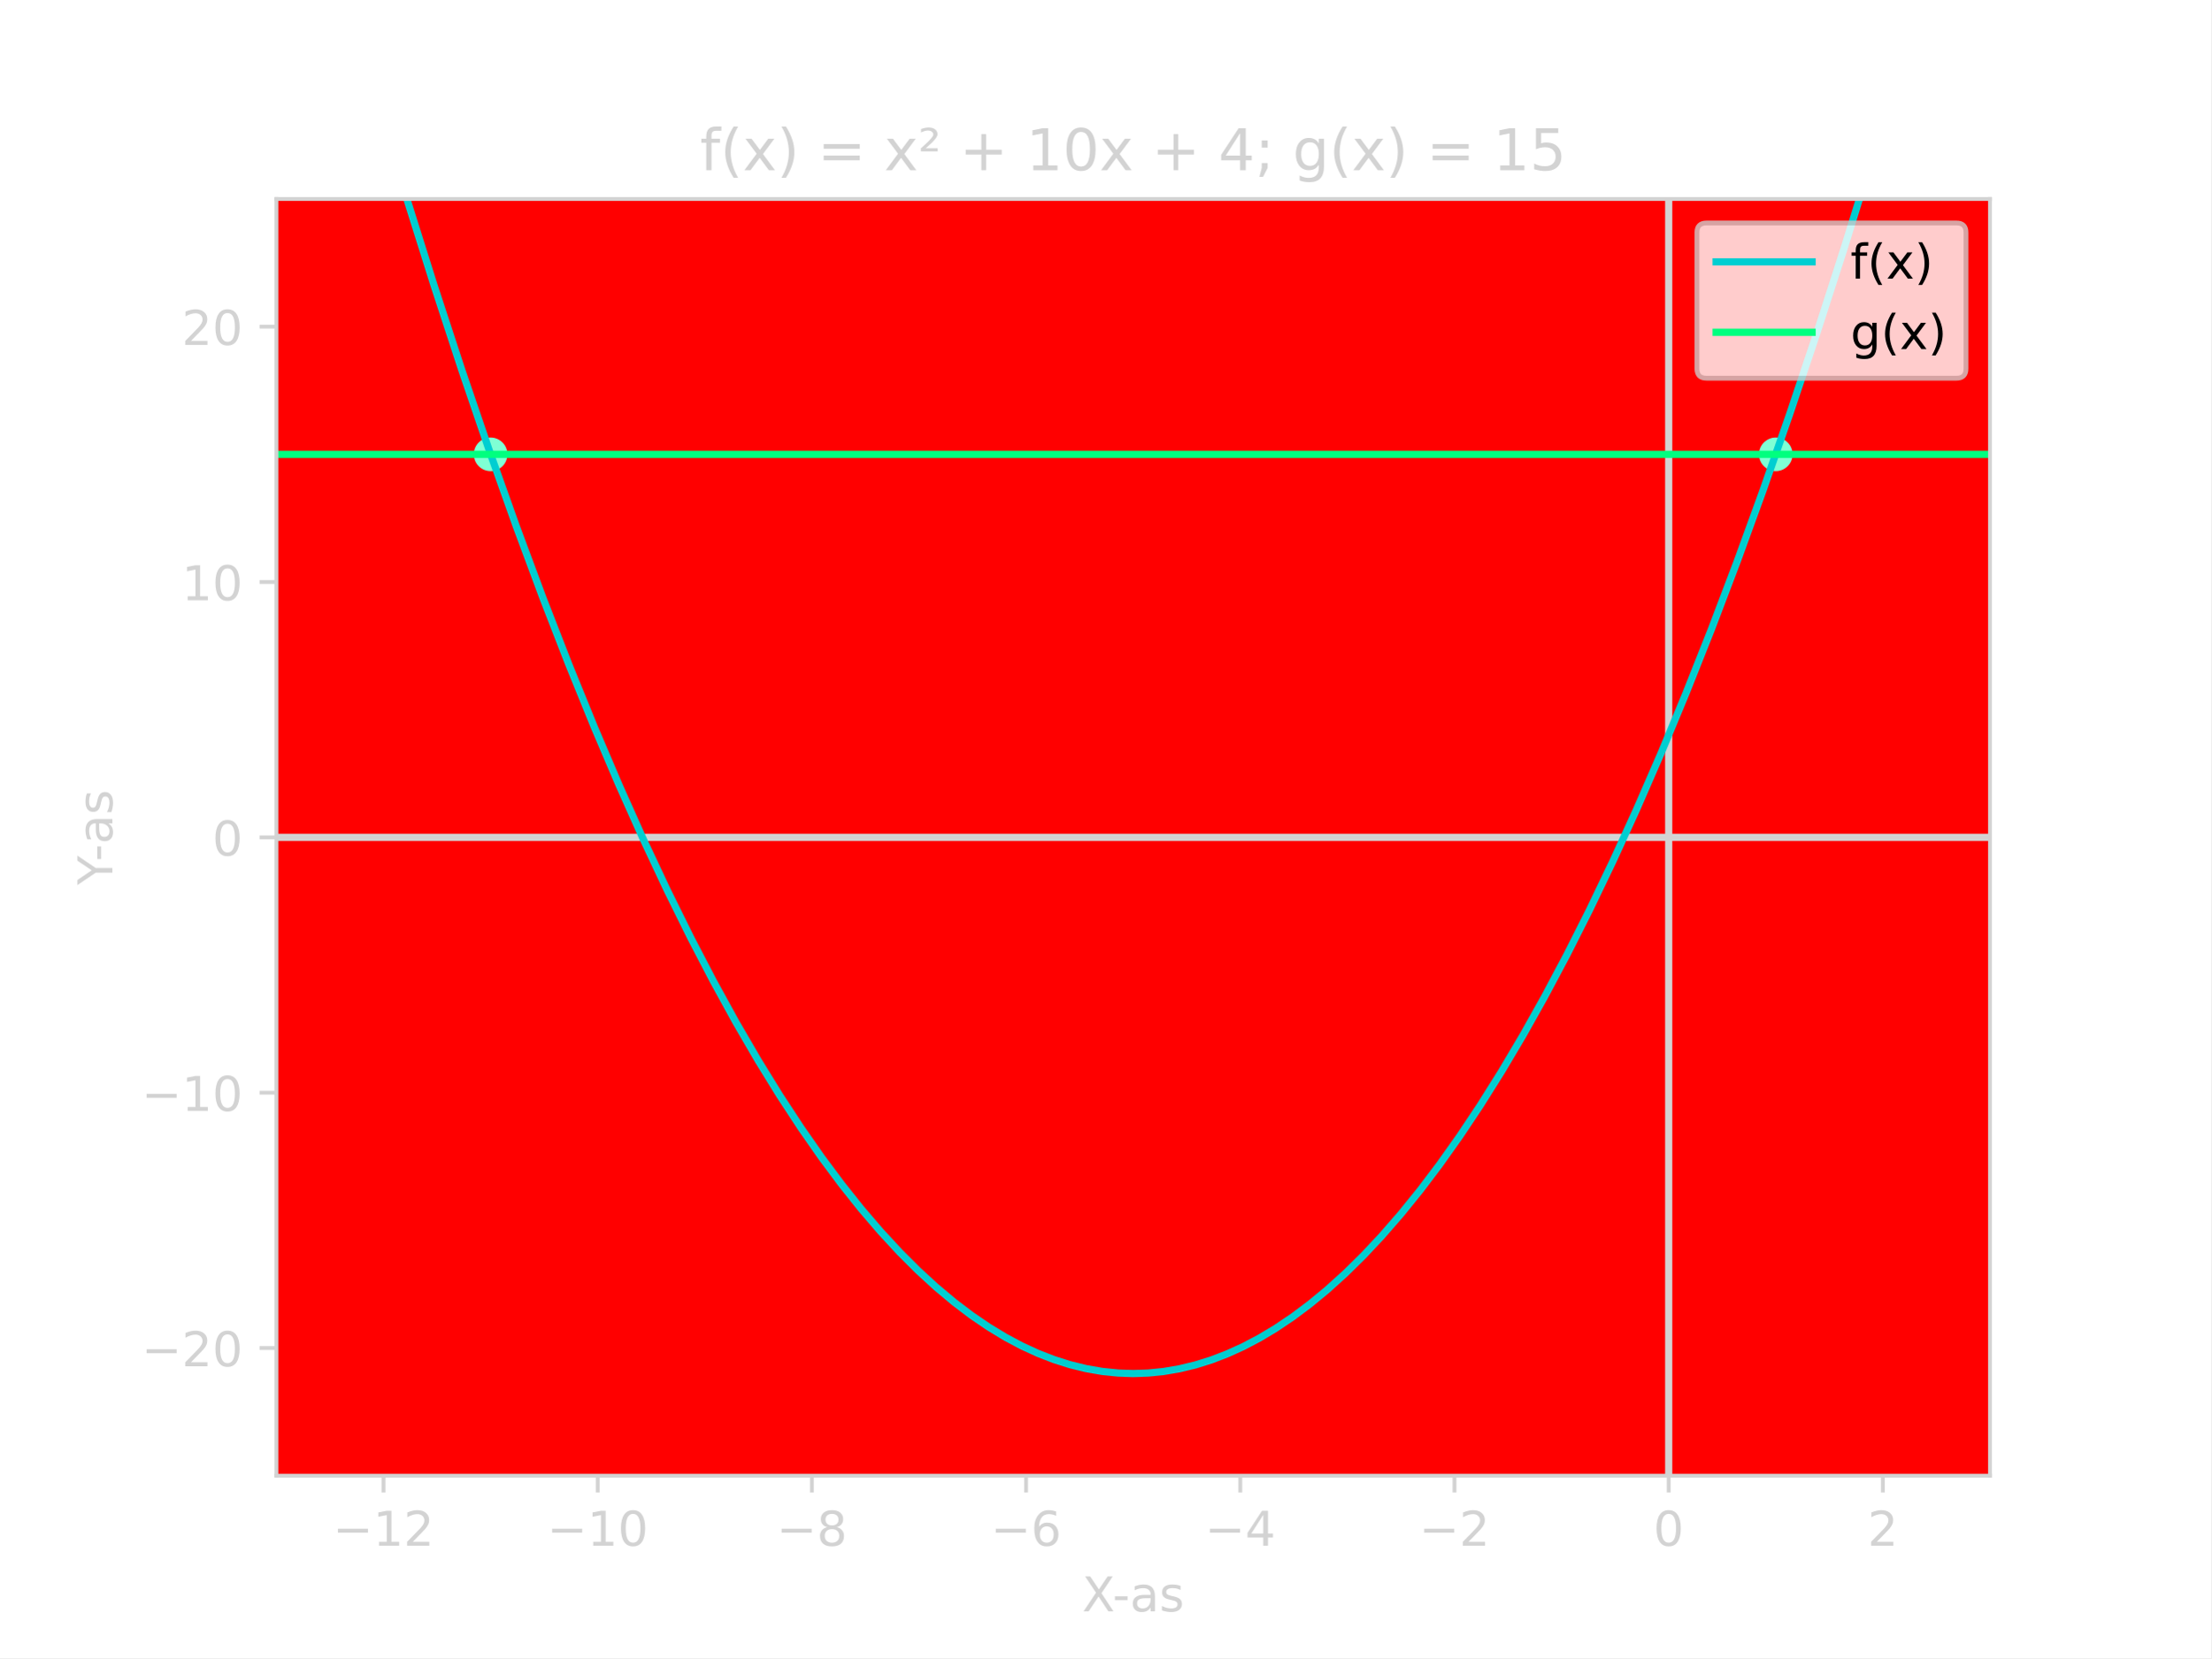
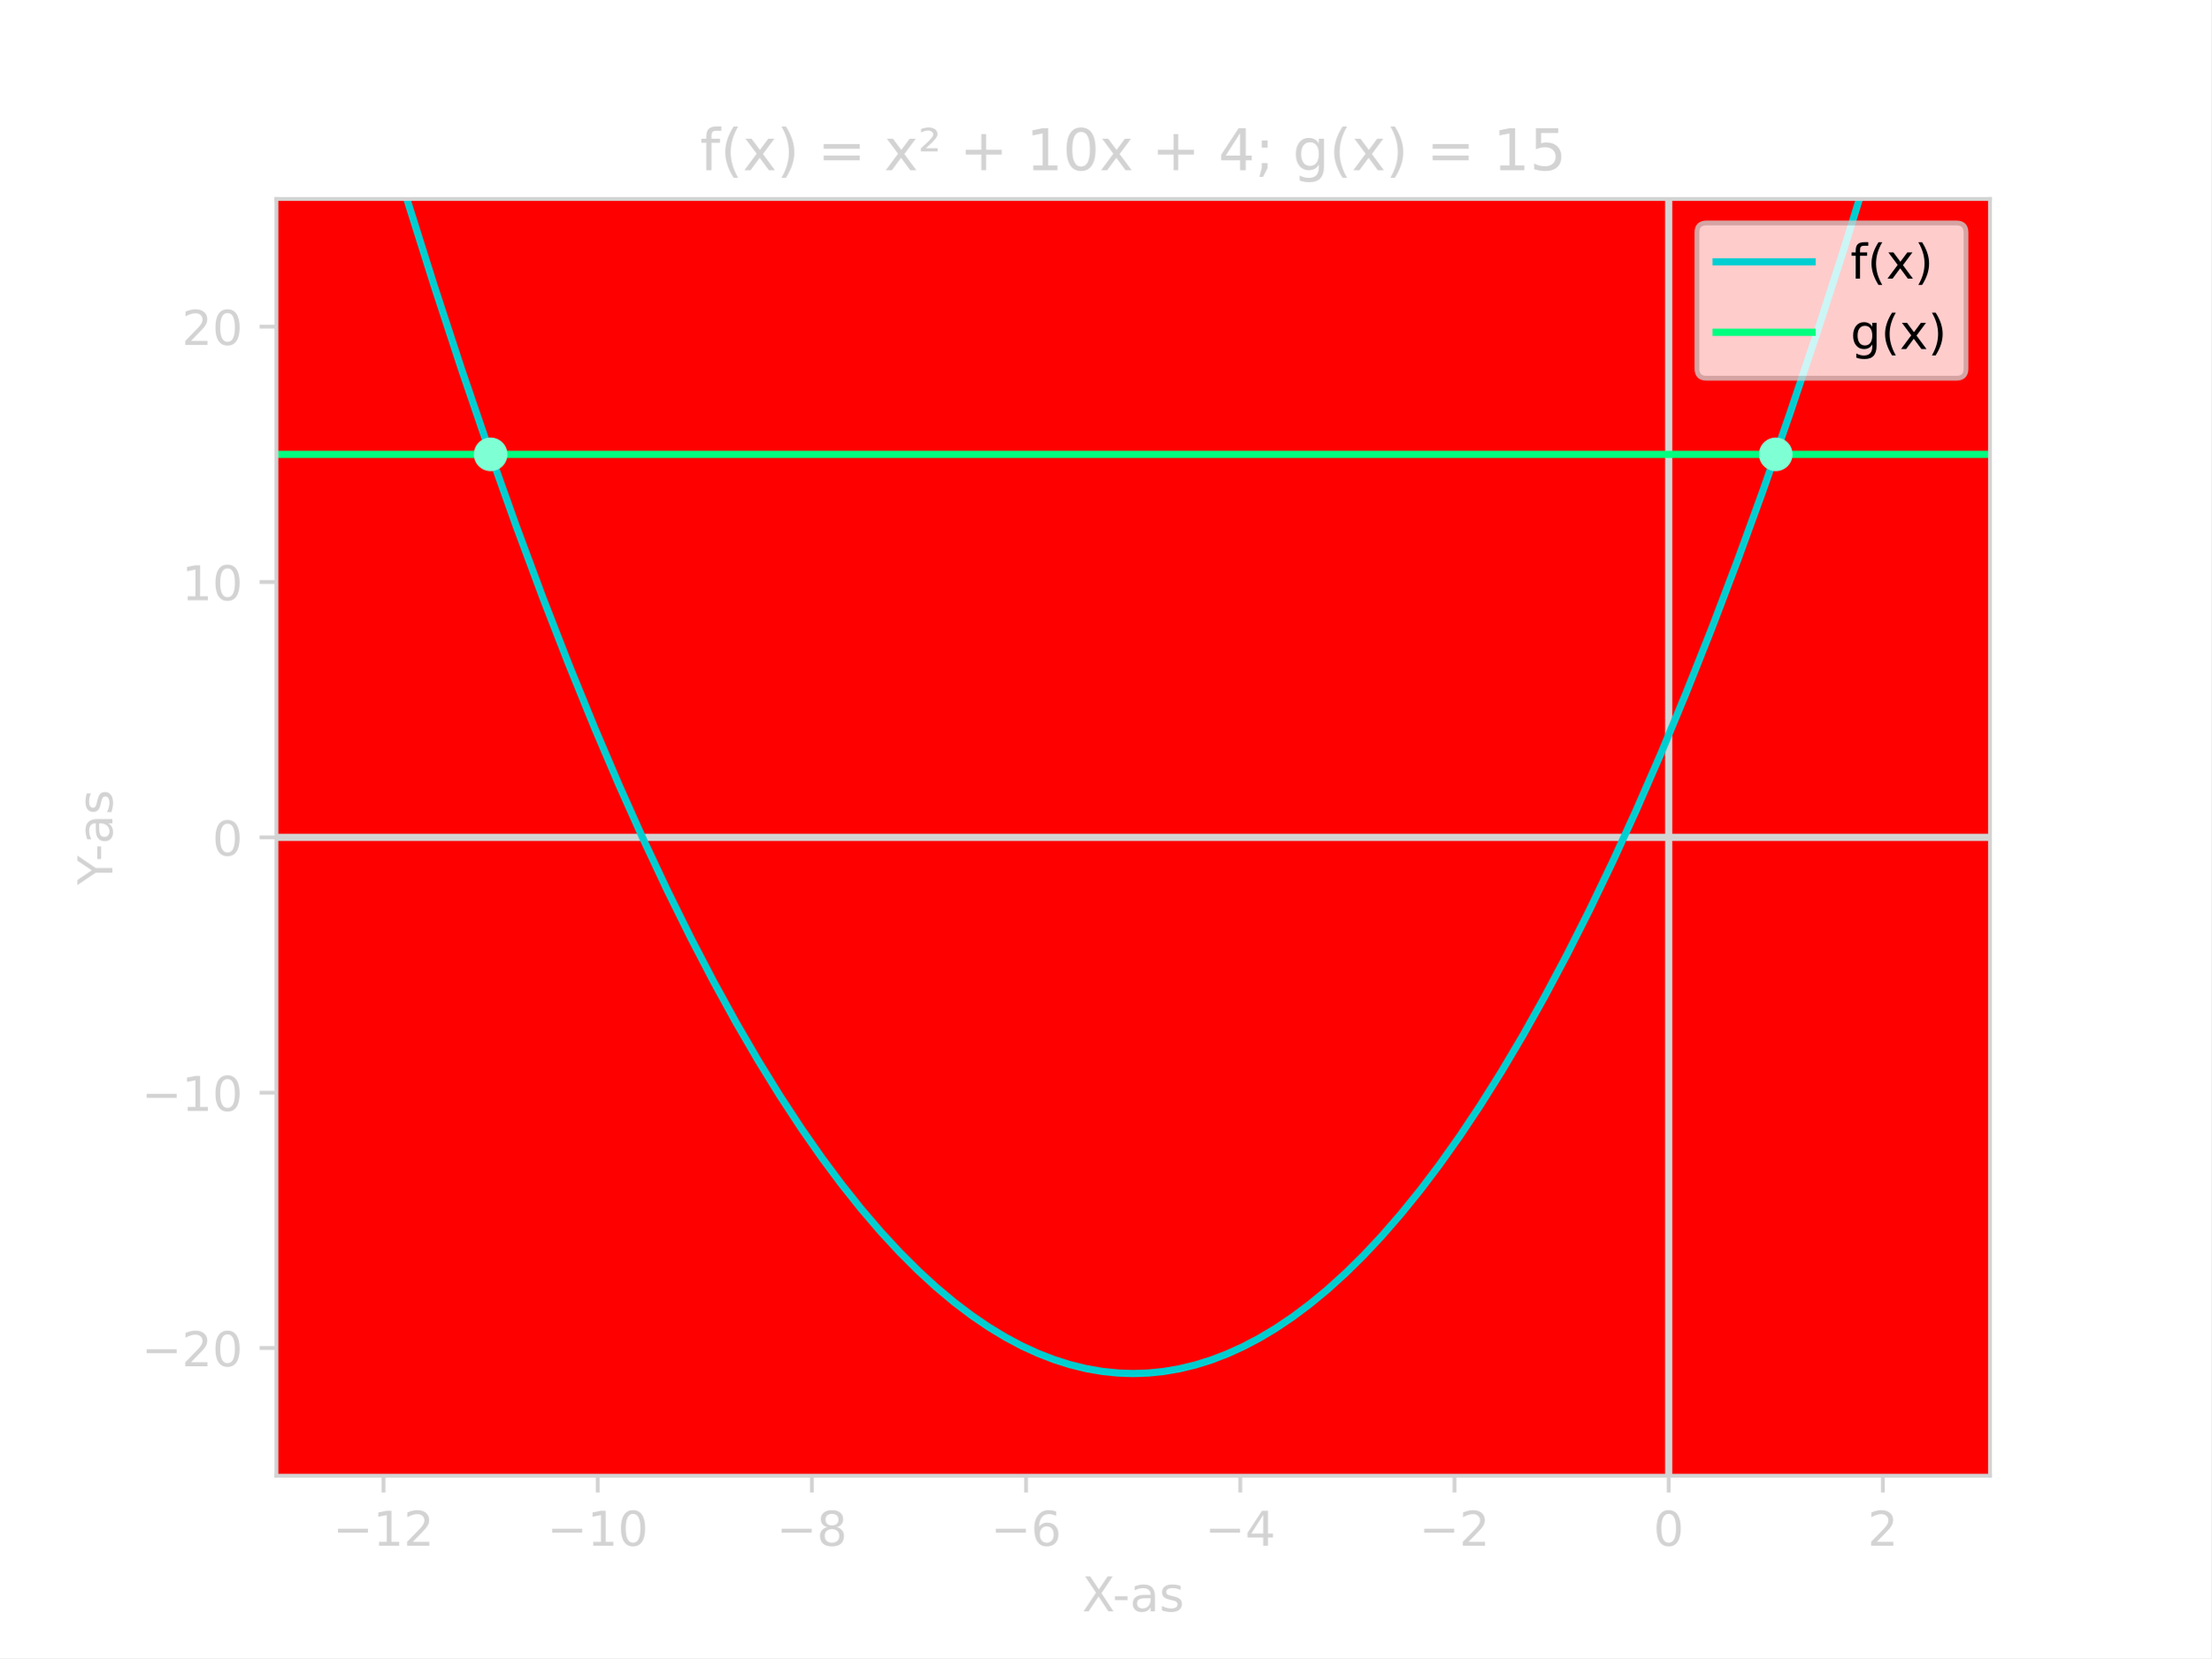
<svg xmlns="http://www.w3.org/2000/svg" xmlns:xlink="http://www.w3.org/1999/xlink" width="460.8pt" height="345.6pt" viewBox="0 0 460.8 345.6" version="1.1">
  <defs>
    <style type="text/css">*{stroke-linejoin: round; stroke-linecap: butt}</style>
  </defs>
  <g id="figure_1">
    <g id="patch_1">
      <path d="M 0 345.6  L 460.8 345.6  L 460.8 0  L 0 0  z " style="fill: #ffffff" />
    </g>
    <g id="axes_1">
      <g id="patch_2">
        <path d="M 57.6 307.584  L 414.72 307.584  L 414.72 41.472  L 57.6 41.472  z " style="fill: #ff0000" />
      </g>
-       <g id="PathCollection_1">
-         <defs>
-           <path id="m3c8975f51f" d="M 0 3  C 0.796 3 1.559 2.684 2.121 2.121  C 2.684 1.559 3 0.796 3 0  C 3 -0.796 2.684 -1.559 2.121 -2.121  C 1.559 -2.684 0.796 -3 0 -3  C -0.796 -3 -1.559 -2.684 -2.121 -2.121  C -2.684 -1.559 -3 -0.796 -3 0  C -3 0.796 -2.684 1.559 -2.121 2.121  C -1.559 2.684 -0.796 3 0 3  z " style="stroke: #7fffd4" />
-         </defs>
-         <g clip-path="url(#p746f46f97c)">
-           <use xlink:href="#m3c8975f51f" x="102.24" y="94.694" style="fill: #7fffd4; stroke: #7fffd4" />
-         </g>
-       </g>
-       <g id="PathCollection_2">
-         <g clip-path="url(#p746f46f97c)">
-           <use xlink:href="#m3c8975f51f" x="370.08" y="94.694" style="fill: #7fffd4; stroke: #7fffd4" />
-         </g>
+       <g id="LineCollection_1">
+         <path d="M 57.6 174.528  L 414.72 174.528  " clip-path="url(#pe5529e36e8)" style="fill: none; stroke: #d3d3d3; stroke-width: 1.5" />
+       </g>
+       <g id="LineCollection_2">
+         <path d="M 347.76 307.584  L 347.76 41.472  " clip-path="url(#pe5529e36e8)" style="fill: none; stroke: #d3d3d3; stroke-width: 1.5" />
      </g>
      <g id="matplotlib.axis_1">
        <g id="xtick_1">
          <g id="line2d_1">
            <defs>
-               <path id="m69119e5287" d="M 0 0  L 0 3.5  " style="stroke: #d3d3d3; stroke-width: 0.8" />
+               <path id="ma980ea30ce" d="M 0 0  L 0 3.5  " style="stroke: #d3d3d3; stroke-width: 0.8" />
            </defs>
            <g>
-               <use xlink:href="#m69119e5287" x="79.92" y="307.584" style="fill: #d3d3d3; stroke: #d3d3d3; stroke-width: 0.8" />
+               <use xlink:href="#ma980ea30ce" x="79.92" y="307.584" style="fill: #d3d3d3; stroke: #d3d3d3; stroke-width: 0.8" />
            </g>
          </g>
          <g id="text_1">
            <g style="fill: #d3d3d3" transform="translate(69.36766 322.1824)scale(0.1 -0.1)">
              <defs>
                <path id="DejaVuSans-2212" d="M 678 2272  L 4684 2272  L 4684 1741  L 678 1741  L 678 2272  z " transform="scale(0.015625)" />
                <path id="DejaVuSans-31" d="M 794 531  L 1825 531  L 1825 4091  L 703 3866  L 703 4441  L 1819 4666  L 2450 4666  L 2450 531  L 3481 531  L 3481 0  L 794 0  L 794 531  z " transform="scale(0.015625)" />
                <path id="DejaVuSans-32" d="M 1228 531  L 3431 531  L 3431 0  L 469 0  L 469 531  Q 828 903 1448 1529  Q 2069 2156 2228 2338  Q 2531 2678 2651 2914  Q 2772 3150 2772 3378  Q 2772 3750 2511 3984  Q 2250 4219 1831 4219  Q 1534 4219 1204 4116  Q 875 4013 500 3803  L 500 4441  Q 881 4594 1212 4672  Q 1544 4750 1819 4750  Q 2544 4750 2975 4387  Q 3406 4025 3406 3419  Q 3406 3131 3298 2873  Q 3191 2616 2906 2266  Q 2828 2175 2409 1742  Q 1991 1309 1228 531  z " transform="scale(0.015625)" />
              </defs>
              <use xlink:href="#DejaVuSans-2212" />
              <use xlink:href="#DejaVuSans-31" x="83.789" />
              <use xlink:href="#DejaVuSans-32" x="147.412" />
            </g>
          </g>
        </g>
        <g id="xtick_2">
          <g id="line2d_2">
            <g>
-               <use xlink:href="#m69119e5287" x="124.56" y="307.584" style="fill: #d3d3d3; stroke: #d3d3d3; stroke-width: 0.8" />
+               <use xlink:href="#ma980ea30ce" x="124.56" y="307.584" style="fill: #d3d3d3; stroke: #d3d3d3; stroke-width: 0.8" />
            </g>
          </g>
          <g id="text_2">
            <g style="fill: #d3d3d3" transform="translate(114.0077 322.1824)scale(0.1 -0.1)">
              <defs>
                <path id="DejaVuSans-30" d="M 2034 4250  Q 1547 4250 1301 3770  Q 1056 3291 1056 2328  Q 1056 1369 1301 889  Q 1547 409 2034 409  Q 2525 409 2770 889  Q 3016 1369 3016 2328  Q 3016 3291 2770 3770  Q 2525 4250 2034 4250  z M 2034 4750  Q 2819 4750 3233 4129  Q 3647 3509 3647 2328  Q 3647 1150 3233 529  Q 2819 -91 2034 -91  Q 1250 -91 836 529  Q 422 1150 422 2328  Q 422 3509 836 4129  Q 1250 4750 2034 4750  z " transform="scale(0.015625)" />
              </defs>
              <use xlink:href="#DejaVuSans-2212" />
              <use xlink:href="#DejaVuSans-31" x="83.789" />
              <use xlink:href="#DejaVuSans-30" x="147.412" />
            </g>
          </g>
        </g>
        <g id="xtick_3">
          <g id="line2d_3">
            <g>
-               <use xlink:href="#m69119e5287" x="169.2" y="307.584" style="fill: #d3d3d3; stroke: #d3d3d3; stroke-width: 0.8" />
+               <use xlink:href="#ma980ea30ce" x="169.2" y="307.584" style="fill: #d3d3d3; stroke: #d3d3d3; stroke-width: 0.8" />
            </g>
          </g>
          <g id="text_3">
            <g style="fill: #d3d3d3" transform="translate(161.8289 322.1824)scale(0.1 -0.1)">
              <defs>
                <path id="DejaVuSans-38" d="M 2034 2216  Q 1584 2216 1326 1975  Q 1069 1734 1069 1313  Q 1069 891 1326 650  Q 1584 409 2034 409  Q 2484 409 2743 651  Q 3003 894 3003 1313  Q 3003 1734 2745 1975  Q 2488 2216 2034 2216  z M 1403 2484  Q 997 2584 770 2862  Q 544 3141 544 3541  Q 544 4100 942 4425  Q 1341 4750 2034 4750  Q 2731 4750 3128 4425  Q 3525 4100 3525 3541  Q 3525 3141 3298 2862  Q 3072 2584 2669 2484  Q 3125 2378 3379 2068  Q 3634 1759 3634 1313  Q 3634 634 3220 271  Q 2806 -91 2034 -91  Q 1263 -91 848 271  Q 434 634 434 1313  Q 434 1759 690 2068  Q 947 2378 1403 2484  z M 1172 3481  Q 1172 3119 1398 2916  Q 1625 2713 2034 2713  Q 2441 2713 2670 2916  Q 2900 3119 2900 3481  Q 2900 3844 2670 4047  Q 2441 4250 2034 4250  Q 1625 4250 1398 4047  Q 1172 3844 1172 3481  z " transform="scale(0.015625)" />
              </defs>
              <use xlink:href="#DejaVuSans-2212" />
              <use xlink:href="#DejaVuSans-38" x="83.789" />
            </g>
          </g>
        </g>
        <g id="xtick_4">
          <g id="line2d_4">
            <g>
-               <use xlink:href="#m69119e5287" x="213.84" y="307.584" style="fill: #d3d3d3; stroke: #d3d3d3; stroke-width: 0.8" />
+               <use xlink:href="#ma980ea30ce" x="213.84" y="307.584" style="fill: #d3d3d3; stroke: #d3d3d3; stroke-width: 0.8" />
            </g>
          </g>
          <g id="text_4">
            <g style="fill: #d3d3d3" transform="translate(206.4689 322.1824)scale(0.1 -0.1)">
              <defs>
                <path id="DejaVuSans-36" d="M 2113 2584  Q 1688 2584 1439 2293  Q 1191 2003 1191 1497  Q 1191 994 1439 701  Q 1688 409 2113 409  Q 2538 409 2786 701  Q 3034 994 3034 1497  Q 3034 2003 2786 2293  Q 2538 2584 2113 2584  z M 3366 4563  L 3366 3988  Q 3128 4100 2886 4159  Q 2644 4219 2406 4219  Q 1781 4219 1451 3797  Q 1122 3375 1075 2522  Q 1259 2794 1537 2939  Q 1816 3084 2150 3084  Q 2853 3084 3261 2657  Q 3669 2231 3669 1497  Q 3669 778 3244 343  Q 2819 -91 2113 -91  Q 1303 -91 875 529  Q 447 1150 447 2328  Q 447 3434 972 4092  Q 1497 4750 2381 4750  Q 2619 4750 2861 4703  Q 3103 4656 3366 4563  z " transform="scale(0.015625)" />
              </defs>
              <use xlink:href="#DejaVuSans-2212" />
              <use xlink:href="#DejaVuSans-36" x="83.789" />
            </g>
          </g>
        </g>
        <g id="xtick_5">
          <g id="line2d_5">
            <g>
-               <use xlink:href="#m69119e5287" x="258.48" y="307.584" style="fill: #d3d3d3; stroke: #d3d3d3; stroke-width: 0.8" />
+               <use xlink:href="#ma980ea30ce" x="258.48" y="307.584" style="fill: #d3d3d3; stroke: #d3d3d3; stroke-width: 0.8" />
            </g>
          </g>
          <g id="text_5">
            <g style="fill: #d3d3d3" transform="translate(251.1089 322.1824)scale(0.1 -0.1)">
              <defs>
                <path id="DejaVuSans-34" d="M 2419 4116  L 825 1625  L 2419 1625  L 2419 4116  z M 2253 4666  L 3047 4666  L 3047 1625  L 3713 1625  L 3713 1100  L 3047 1100  L 3047 0  L 2419 0  L 2419 1100  L 313 1100  L 313 1709  L 2253 4666  z " transform="scale(0.015625)" />
              </defs>
              <use xlink:href="#DejaVuSans-2212" />
              <use xlink:href="#DejaVuSans-34" x="83.789" />
            </g>
          </g>
        </g>
        <g id="xtick_6">
          <g id="line2d_6">
            <g>
-               <use xlink:href="#m69119e5287" x="303.12" y="307.584" style="fill: #d3d3d3; stroke: #d3d3d3; stroke-width: 0.8" />
+               <use xlink:href="#ma980ea30ce" x="303.12" y="307.584" style="fill: #d3d3d3; stroke: #d3d3d3; stroke-width: 0.8" />
            </g>
          </g>
          <g id="text_6">
            <g style="fill: #d3d3d3" transform="translate(295.7489 322.1824)scale(0.1 -0.1)">
              <use xlink:href="#DejaVuSans-2212" />
              <use xlink:href="#DejaVuSans-32" x="83.789" />
            </g>
          </g>
        </g>
        <g id="xtick_7">
          <g id="line2d_7">
            <g>
-               <use xlink:href="#m69119e5287" x="347.76" y="307.584" style="fill: #d3d3d3; stroke: #d3d3d3; stroke-width: 0.8" />
+               <use xlink:href="#ma980ea30ce" x="347.76" y="307.584" style="fill: #d3d3d3; stroke: #d3d3d3; stroke-width: 0.8" />
            </g>
          </g>
          <g id="text_7">
            <g style="fill: #d3d3d3" transform="translate(344.5788 322.1824)scale(0.1 -0.1)">
              <use xlink:href="#DejaVuSans-30" />
            </g>
          </g>
        </g>
        <g id="xtick_8">
          <g id="line2d_8">
            <g>
-               <use xlink:href="#m69119e5287" x="392.4" y="307.584" style="fill: #d3d3d3; stroke: #d3d3d3; stroke-width: 0.8" />
+               <use xlink:href="#ma980ea30ce" x="392.4" y="307.584" style="fill: #d3d3d3; stroke: #d3d3d3; stroke-width: 0.8" />
            </g>
          </g>
          <g id="text_8">
            <g style="fill: #d3d3d3" transform="translate(389.2188 322.1824)scale(0.1 -0.1)">
              <use xlink:href="#DejaVuSans-32" />
            </g>
          </g>
        </g>
        <g id="text_9">
          <g style="fill: #d3d3d3" transform="translate(225.5123 335.8606)scale(0.1 -0.1)">
            <defs>
              <path id="DejaVuSans-58" d="M 403 4666  L 1081 4666  L 2241 2931  L 3406 4666  L 4084 4666  L 2584 2425  L 4184 0  L 3506 0  L 2194 1984  L 872 0  L 191 0  L 1856 2491  L 403 4666  z " transform="scale(0.015625)" />
              <path id="DejaVuSans-2d" d="M 313 2009  L 1997 2009  L 1997 1497  L 313 1497  L 313 2009  z " transform="scale(0.015625)" />
              <path id="DejaVuSans-61" d="M 2194 1759  Q 1497 1759 1228 1600  Q 959 1441 959 1056  Q 959 750 1161 570  Q 1363 391 1709 391  Q 2188 391 2477 730  Q 2766 1069 2766 1631  L 2766 1759  L 2194 1759  z M 3341 1997  L 3341 0  L 2766 0  L 2766 531  Q 2569 213 2275 61  Q 1981 -91 1556 -91  Q 1019 -91 701 211  Q 384 513 384 1019  Q 384 1609 779 1909  Q 1175 2209 1959 2209  L 2766 2209  L 2766 2266  Q 2766 2663 2505 2880  Q 2244 3097 1772 3097  Q 1472 3097 1187 3025  Q 903 2953 641 2809  L 641 3341  Q 956 3463 1253 3523  Q 1550 3584 1831 3584  Q 2591 3584 2966 3190  Q 3341 2797 3341 1997  z " transform="scale(0.015625)" />
              <path id="DejaVuSans-73" d="M 2834 3397  L 2834 2853  Q 2591 2978 2328 3040  Q 2066 3103 1784 3103  Q 1356 3103 1142 2972  Q 928 2841 928 2578  Q 928 2378 1081 2264  Q 1234 2150 1697 2047  L 1894 2003  Q 2506 1872 2764 1633  Q 3022 1394 3022 966  Q 3022 478 2636 193  Q 2250 -91 1575 -91  Q 1294 -91 989 -36  Q 684 19 347 128  L 347 722  Q 666 556 975 473  Q 1284 391 1588 391  Q 1994 391 2212 530  Q 2431 669 2431 922  Q 2431 1156 2273 1281  Q 2116 1406 1581 1522  L 1381 1569  Q 847 1681 609 1914  Q 372 2147 372 2553  Q 372 3047 722 3315  Q 1072 3584 1716 3584  Q 2034 3584 2315 3537  Q 2597 3491 2834 3397  z " transform="scale(0.015625)" />
            </defs>
            <use xlink:href="#DejaVuSans-58" />
            <use xlink:href="#DejaVuSans-2d" x="63.506" />
            <use xlink:href="#DejaVuSans-61" x="99.59" />
            <use xlink:href="#DejaVuSans-73" x="160.869" />
          </g>
        </g>
      </g>
      <g id="matplotlib.axis_2">
        <g id="ytick_1">
          <g id="line2d_9">
            <defs>
-               <path id="me5d4305f1f" d="M 0 0  L -3.5 0  " style="stroke: #d3d3d3; stroke-width: 0.8" />
+               <path id="m207de747f2" d="M 0 0  L -3.5 0  " style="stroke: #d3d3d3; stroke-width: 0.8" />
            </defs>
            <g>
-               <use xlink:href="#me5d4305f1f" x="57.6" y="280.973" style="fill: #d3d3d3; stroke: #d3d3d3; stroke-width: 0.8" />
+               <use xlink:href="#m207de747f2" x="57.6" y="280.973" style="fill: #d3d3d3; stroke: #d3d3d3; stroke-width: 0.8" />
            </g>
          </g>
          <g id="text_10">
            <g style="fill: #d3d3d3" transform="translate(29.49531 284.772)scale(0.1 -0.1)">
              <use xlink:href="#DejaVuSans-2212" />
              <use xlink:href="#DejaVuSans-32" x="83.789" />
              <use xlink:href="#DejaVuSans-30" x="147.412" />
            </g>
          </g>
        </g>
        <g id="ytick_2">
          <g id="line2d_10">
            <g>
-               <use xlink:href="#me5d4305f1f" x="57.6" y="227.75" style="fill: #d3d3d3; stroke: #d3d3d3; stroke-width: 0.8" />
+               <use xlink:href="#m207de747f2" x="57.6" y="227.75" style="fill: #d3d3d3; stroke: #d3d3d3; stroke-width: 0.8" />
            </g>
          </g>
          <g id="text_11">
            <g style="fill: #d3d3d3" transform="translate(29.49531 231.5496)scale(0.1 -0.1)">
              <use xlink:href="#DejaVuSans-2212" />
              <use xlink:href="#DejaVuSans-31" x="83.789" />
              <use xlink:href="#DejaVuSans-30" x="147.412" />
            </g>
          </g>
        </g>
        <g id="ytick_3">
          <g id="line2d_11">
            <g>
-               <use xlink:href="#me5d4305f1f" x="57.6" y="174.528" style="fill: #d3d3d3; stroke: #d3d3d3; stroke-width: 0.8" />
+               <use xlink:href="#m207de747f2" x="57.6" y="174.528" style="fill: #d3d3d3; stroke: #d3d3d3; stroke-width: 0.8" />
            </g>
          </g>
          <g id="text_12">
            <g style="fill: #d3d3d3" transform="translate(44.2375 178.3272)scale(0.1 -0.1)">
              <use xlink:href="#DejaVuSans-30" />
            </g>
          </g>
        </g>
        <g id="ytick_4">
          <g id="line2d_12">
            <g>
-               <use xlink:href="#me5d4305f1f" x="57.6" y="121.306" style="fill: #d3d3d3; stroke: #d3d3d3; stroke-width: 0.8" />
+               <use xlink:href="#m207de747f2" x="57.6" y="121.306" style="fill: #d3d3d3; stroke: #d3d3d3; stroke-width: 0.8" />
            </g>
          </g>
          <g id="text_13">
            <g style="fill: #d3d3d3" transform="translate(37.875 125.1048)scale(0.1 -0.1)">
              <use xlink:href="#DejaVuSans-31" />
              <use xlink:href="#DejaVuSans-30" x="63.623" />
            </g>
          </g>
        </g>
        <g id="ytick_5">
          <g id="line2d_13">
            <g>
-               <use xlink:href="#me5d4305f1f" x="57.6" y="68.083" style="fill: #d3d3d3; stroke: #d3d3d3; stroke-width: 0.8" />
+               <use xlink:href="#m207de747f2" x="57.6" y="68.083" style="fill: #d3d3d3; stroke: #d3d3d3; stroke-width: 0.8" />
            </g>
          </g>
          <g id="text_14">
            <g style="fill: #d3d3d3" transform="translate(37.875 71.88242)scale(0.1 -0.1)">
              <use xlink:href="#DejaVuSans-32" />
              <use xlink:href="#DejaVuSans-30" x="63.623" />
            </g>
          </g>
        </g>
        <g id="text_15">
          <g style="fill: #d3d3d3" transform="translate(23.41562 184.4608)rotate(-90)scale(0.1 -0.1)">
            <defs>
              <path id="DejaVuSans-59" d="M -13 4666  L 666 4666  L 1959 2747  L 3244 4666  L 3922 4666  L 2272 2222  L 2272 0  L 1638 0  L 1638 2222  L -13 4666  z " transform="scale(0.015625)" />
            </defs>
            <use xlink:href="#DejaVuSans-59" />
            <use xlink:href="#DejaVuSans-2d" x="49.209" />
            <use xlink:href="#DejaVuSans-61" x="85.293" />
            <use xlink:href="#DejaVuSans-73" x="146.572" />
          </g>
        </g>
      </g>
-       <g id="LineCollection_1">
-         <path d="M 57.6 174.528  L 414.72 174.528  " clip-path="url(#p746f46f97c)" style="fill: none; stroke: #d3d3d3; stroke-width: 1.5" />
-       </g>
-       <g id="LineCollection_2">
-         <path d="M 347.76 307.584  L 347.76 41.472  " clip-path="url(#p746f46f97c)" style="fill: none; stroke: #d3d3d3; stroke-width: 1.5" />
-       </g>
      <g id="line2d_14">
-         <path d="M 72.172 -1  L 78.358 20.263  L 84.384 40.195  L 90.41 59.35  L 96.214 77.062  L 102.017 94.055  L 107.597 109.716  L 113.177 124.711  L 118.534 138.481  L 123.89 151.638  L 129.024 163.671  L 134.158 175.141  L 139.068 185.585  L 143.978 195.514  L 148.666 204.511  L 153.353 213.039  L 158.04 221.098  L 162.504 228.336  L 166.968 235.148  L 171.209 241.226  L 175.45 246.919  L 179.467 251.958  L 183.485 256.652  L 187.502 261.002  L 191.297 264.793  L 195.091 268.276  L 198.886 271.452  L 202.457 274.16  L 206.028 276.595  L 209.599 278.758  L 212.947 280.539  L 216.295 282.079  L 219.643 283.381  L 222.991 284.442  L 226.339 285.265  L 229.687 285.847  L 233.035 286.191  L 236.16 286.295  L 239.285 286.191  L 242.41 285.878  L 245.758 285.311  L 249.106 284.505  L 252.454 283.459  L 255.802 282.173  L 259.15 280.649  L 262.498 278.884  L 265.846 276.881  L 269.417 274.479  L 272.988 271.805  L 276.559 268.859  L 280.354 265.43  L 284.148 261.693  L 287.942 257.649  L 291.96 253.031  L 295.978 248.069  L 299.995 242.761  L 304.236 236.785  L 308.477 230.424  L 312.941 223.314  L 317.405 215.777  L 321.869 207.815  L 326.556 198.997  L 331.243 189.709  L 336.154 179.476  L 341.064 168.727  L 346.198 156.939  L 351.331 144.587  L 356.688 131.099  L 362.045 116.997  L 367.402 102.282  L 372.982 86.302  L 378.562 69.656  L 384.365 51.64  L 390.168 32.903  L 396.194 12.685  L 400.148 -1  L 400.148 -1  " clip-path="url(#p746f46f97c)" style="fill: none; stroke: #00ced1; stroke-width: 1.5; stroke-linecap: square" />
+         <path d="M 72.172 -1  L 78.358 20.263  L 84.384 40.195  L 90.41 59.35  L 96.214 77.062  L 102.017 94.055  L 107.597 109.716  L 113.177 124.711  L 118.534 138.481  L 123.89 151.638  L 129.024 163.671  L 134.158 175.141  L 139.068 185.585  L 143.978 195.514  L 148.666 204.511  L 153.353 213.039  L 158.04 221.098  L 162.504 228.336  L 166.968 235.148  L 171.209 241.226  L 175.45 246.919  L 179.467 251.958  L 183.485 256.652  L 187.502 261.002  L 191.297 264.793  L 195.091 268.276  L 198.886 271.452  L 202.457 274.16  L 206.028 276.595  L 209.599 278.758  L 212.947 280.539  L 216.295 282.079  L 219.643 283.381  L 222.991 284.442  L 226.339 285.265  L 229.687 285.847  L 233.035 286.191  L 236.16 286.295  L 239.285 286.191  L 242.41 285.878  L 245.758 285.311  L 249.106 284.505  L 252.454 283.459  L 255.802 282.173  L 259.15 280.649  L 262.498 278.884  L 265.846 276.881  L 269.417 274.479  L 272.988 271.805  L 276.559 268.859  L 280.354 265.43  L 284.148 261.693  L 287.942 257.649  L 291.96 253.031  L 295.978 248.069  L 299.995 242.761  L 304.236 236.785  L 308.477 230.424  L 312.941 223.314  L 317.405 215.777  L 321.869 207.815  L 326.556 198.997  L 331.243 189.709  L 336.154 179.476  L 341.064 168.727  L 346.198 156.939  L 351.331 144.587  L 356.688 131.099  L 362.045 116.997  L 367.402 102.282  L 372.982 86.302  L 378.562 69.656  L 384.365 51.64  L 390.168 32.903  L 396.194 12.685  L 400.148 -1  L 400.148 -1  " clip-path="url(#pe5529e36e8)" style="fill: none; stroke: #00ced1; stroke-width: 1.5; stroke-linecap: square" />
      </g>
      <g id="line2d_15">
-         <path d="M 57.6 94.694  L 414.497 94.694  L 414.497 94.694  " clip-path="url(#p746f46f97c)" style="fill: none; stroke: #00ff7f; stroke-width: 1.5; stroke-linecap: square" />
+         <path d="M 57.6 94.694  L 414.497 94.694  L 414.497 94.694  " clip-path="url(#pe5529e36e8)" style="fill: none; stroke: #00ff7f; stroke-width: 1.5; stroke-linecap: square" />
      </g>
      <g id="patch_3">
        <path d="M 57.6 307.584  L 57.6 41.472  " style="fill: none; stroke: #d3d3d3; stroke-width: 0.8; stroke-linejoin: miter; stroke-linecap: square" />
      </g>
      <g id="patch_4">
        <path d="M 414.72 307.584  L 414.72 41.472  " style="fill: none; stroke: #d3d3d3; stroke-width: 0.8; stroke-linejoin: miter; stroke-linecap: square" />
      </g>
      <g id="patch_5">
        <path d="M 57.6 307.584  L 414.72 307.584  " style="fill: none; stroke: #d3d3d3; stroke-width: 0.8; stroke-linejoin: miter; stroke-linecap: square" />
      </g>
      <g id="patch_6">
        <path d="M 57.6 41.472  L 414.72 41.472  " style="fill: none; stroke: #d3d3d3; stroke-width: 0.8; stroke-linejoin: miter; stroke-linecap: square" />
+       </g>
+       <g id="PathCollection_1">
+         <defs>
+           <path id="mdbb05acd65" d="M 0 3  C 0.796 3 1.559 2.684 2.121 2.121  C 2.684 1.559 3 0.796 3 0  C 3 -0.796 2.684 -1.559 2.121 -2.121  C 1.559 -2.684 0.796 -3 0 -3  C -0.796 -3 -1.559 -2.684 -2.121 -2.121  C -2.684 -1.559 -3 -0.796 -3 0  C -3 0.796 -2.684 1.559 -2.121 2.121  C -1.559 2.684 -0.796 3 0 3  z " style="stroke: #7fffd4" />
+         </defs>
+         <g clip-path="url(#pe5529e36e8)">
+           <use xlink:href="#mdbb05acd65" x="102.24" y="94.694" style="fill: #7fffd4; stroke: #7fffd4" />
+         </g>
+       </g>
+       <g id="PathCollection_2">
+         <g clip-path="url(#pe5529e36e8)">
+           <use xlink:href="#mdbb05acd65" x="370.08" y="94.694" style="fill: #7fffd4; stroke: #7fffd4" />
+         </g>
      </g>
      <g id="text_16">
        <g style="fill: #d3d3d3" transform="translate(145.8825 35.472)scale(0.12 -0.12)">
          <defs>
            <path id="DejaVuSans-66" d="M 2375 4863  L 2375 4384  L 1825 4384  Q 1516 4384 1395 4259  Q 1275 4134 1275 3809  L 1275 3500  L 2222 3500  L 2222 3053  L 1275 3053  L 1275 0  L 697 0  L 697 3053  L 147 3053  L 147 3500  L 697 3500  L 697 3744  Q 697 4328 969 4595  Q 1241 4863 1831 4863  L 2375 4863  z " transform="scale(0.015625)" />
            <path id="DejaVuSans-28" d="M 1984 4856  Q 1566 4138 1362 3434  Q 1159 2731 1159 2009  Q 1159 1288 1364 580  Q 1569 -128 1984 -844  L 1484 -844  Q 1016 -109 783 600  Q 550 1309 550 2009  Q 550 2706 781 3412  Q 1013 4119 1484 4856  L 1984 4856  z " transform="scale(0.015625)" />
            <path id="DejaVuSans-78" d="M 3513 3500  L 2247 1797  L 3578 0  L 2900 0  L 1881 1375  L 863 0  L 184 0  L 1544 1831  L 300 3500  L 978 3500  L 1906 2253  L 2834 3500  L 3513 3500  z " transform="scale(0.015625)" />
            <path id="DejaVuSans-29" d="M 513 4856  L 1013 4856  Q 1481 4119 1714 3412  Q 1947 2706 1947 2009  Q 1947 1309 1714 600  Q 1481 -109 1013 -844  L 513 -844  Q 928 -128 1133 580  Q 1338 1288 1338 2009  Q 1338 2731 1133 3434  Q 928 4138 513 4856  z " transform="scale(0.015625)" />
            <path id="DejaVuSans-20" transform="scale(0.015625)" />
            <path id="DejaVuSans-3d" d="M 678 2906  L 4684 2906  L 4684 2381  L 678 2381  L 678 2906  z M 678 1631  L 4684 1631  L 4684 1100  L 678 1100  L 678 1631  z " transform="scale(0.015625)" />
            <path id="DejaVuSans-b2" d="M 838 2444  L 2163 2444  L 2163 2088  L 294 2088  L 294 2431  Q 400 2528 597 2703  Q 1672 3656 1672 3950  Q 1672 4156 1509 4282  Q 1347 4409 1081 4409  Q 919 4409 728 4354  Q 538 4300 313 4191  L 313 4575  Q 553 4663 761 4706  Q 969 4750 1147 4750  Q 1600 4750 1872 4544  Q 2144 4338 2144 4000  Q 2144 3566 1109 2678  Q 934 2528 838 2444  z " transform="scale(0.015625)" />
            <path id="DejaVuSans-2b" d="M 2944 4013  L 2944 2272  L 4684 2272  L 4684 1741  L 2944 1741  L 2944 0  L 2419 0  L 2419 1741  L 678 1741  L 678 2272  L 2419 2272  L 2419 4013  L 2944 4013  z " transform="scale(0.015625)" />
            <path id="DejaVuSans-3b" d="M 750 3309  L 1409 3309  L 1409 2516  L 750 2516  L 750 3309  z M 750 794  L 1409 794  L 1409 256  L 897 -744  L 494 -744  L 750 256  L 750 794  z " transform="scale(0.015625)" />
            <path id="DejaVuSans-67" d="M 2906 1791  Q 2906 2416 2648 2759  Q 2391 3103 1925 3103  Q 1463 3103 1205 2759  Q 947 2416 947 1791  Q 947 1169 1205 825  Q 1463 481 1925 481  Q 2391 481 2648 825  Q 2906 1169 2906 1791  z M 3481 434  Q 3481 -459 3084 -895  Q 2688 -1331 1869 -1331  Q 1566 -1331 1297 -1286  Q 1028 -1241 775 -1147  L 775 -588  Q 1028 -725 1275 -790  Q 1522 -856 1778 -856  Q 2344 -856 2625 -561  Q 2906 -266 2906 331  L 2906 616  Q 2728 306 2450 153  Q 2172 0 1784 0  Q 1141 0 747 490  Q 353 981 353 1791  Q 353 2603 747 3093  Q 1141 3584 1784 3584  Q 2172 3584 2450 3431  Q 2728 3278 2906 2969  L 2906 3500  L 3481 3500  L 3481 434  z " transform="scale(0.015625)" />
            <path id="DejaVuSans-35" d="M 691 4666  L 3169 4666  L 3169 4134  L 1269 4134  L 1269 2991  Q 1406 3038 1543 3061  Q 1681 3084 1819 3084  Q 2600 3084 3056 2656  Q 3513 2228 3513 1497  Q 3513 744 3044 326  Q 2575 -91 1722 -91  Q 1428 -91 1123 -41  Q 819 9 494 109  L 494 744  Q 775 591 1075 516  Q 1375 441 1709 441  Q 2250 441 2565 725  Q 2881 1009 2881 1497  Q 2881 1984 2565 2268  Q 2250 2553 1709 2553  Q 1456 2553 1204 2497  Q 953 2441 691 2322  L 691 4666  z " transform="scale(0.015625)" />
          </defs>
          <use xlink:href="#DejaVuSans-66" />
          <use xlink:href="#DejaVuSans-28" x="35.205" />
          <use xlink:href="#DejaVuSans-78" x="74.219" />
          <use xlink:href="#DejaVuSans-29" x="133.398" />
          <use xlink:href="#DejaVuSans-20" x="172.412" />
          <use xlink:href="#DejaVuSans-3d" x="204.199" />
          <use xlink:href="#DejaVuSans-20" x="287.988" />
          <use xlink:href="#DejaVuSans-78" x="319.775" />
          <use xlink:href="#DejaVuSans-b2" x="378.955" />
          <use xlink:href="#DejaVuSans-20" x="419.043" />
          <use xlink:href="#DejaVuSans-2b" x="450.83" />
          <use xlink:href="#DejaVuSans-20" x="534.619" />
          <use xlink:href="#DejaVuSans-31" x="566.406" />
          <use xlink:href="#DejaVuSans-30" x="630.029" />
          <use xlink:href="#DejaVuSans-78" x="693.652" />
          <use xlink:href="#DejaVuSans-20" x="752.832" />
          <use xlink:href="#DejaVuSans-2b" x="784.619" />
          <use xlink:href="#DejaVuSans-20" x="868.408" />
          <use xlink:href="#DejaVuSans-34" x="900.195" />
          <use xlink:href="#DejaVuSans-3b" x="963.818" />
          <use xlink:href="#DejaVuSans-20" x="997.51" />
          <use xlink:href="#DejaVuSans-67" x="1029.297" />
          <use xlink:href="#DejaVuSans-28" x="1092.773" />
          <use xlink:href="#DejaVuSans-78" x="1131.787" />
          <use xlink:href="#DejaVuSans-29" x="1190.967" />
          <use xlink:href="#DejaVuSans-20" x="1229.98" />
          <use xlink:href="#DejaVuSans-3d" x="1261.768" />
          <use xlink:href="#DejaVuSans-20" x="1345.557" />
          <use xlink:href="#DejaVuSans-31" x="1377.344" />
          <use xlink:href="#DejaVuSans-35" x="1440.967" />
        </g>
      </g>
      <g id="legend_1">
        <g id="patch_7">
          <path d="M 355.65 78.828  L 407.72 78.828  Q 409.72 78.828 409.72 76.828  L 409.72 48.472  Q 409.72 46.472 407.72 46.472  L 355.65 46.472  Q 353.65 46.472 353.65 48.472  L 353.65 76.828  Q 353.65 78.828 355.65 78.828  z " style="fill: #ffffff; opacity: 0.8; stroke: #cccccc; stroke-linejoin: miter" />
        </g>
        <g id="line2d_16">
          <path d="M 357.65 54.57  L 367.65 54.57  L 377.65 54.57  " style="fill: none; stroke: #00ced1; stroke-width: 1.5; stroke-linecap: square" />
        </g>
        <g id="text_17">
          <g transform="translate(385.6497 58.07044)scale(0.1 -0.1)">
            <use xlink:href="#DejaVuSans-66" />
            <use xlink:href="#DejaVuSans-28" x="35.205" />
            <use xlink:href="#DejaVuSans-78" x="74.219" />
            <use xlink:href="#DejaVuSans-29" x="133.398" />
          </g>
        </g>
        <g id="line2d_17">
          <path d="M 357.65 69.249  L 367.65 69.249  L 377.65 69.249  " style="fill: none; stroke: #00ff7f; stroke-width: 1.5; stroke-linecap: square" />
        </g>
        <g id="text_18">
          <g transform="translate(385.6497 72.74856)scale(0.1 -0.1)">
            <use xlink:href="#DejaVuSans-67" />
            <use xlink:href="#DejaVuSans-28" x="63.477" />
            <use xlink:href="#DejaVuSans-78" x="102.49" />
            <use xlink:href="#DejaVuSans-29" x="161.67" />
          </g>
        </g>
      </g>
    </g>
  </g>
  <defs>
-     <clipPath id="p746f46f97c">
+     <clipPath id="pe5529e36e8">
      <rect x="57.6" y="41.472" width="357.12" height="266.112" />
    </clipPath>
  </defs>
</svg>
